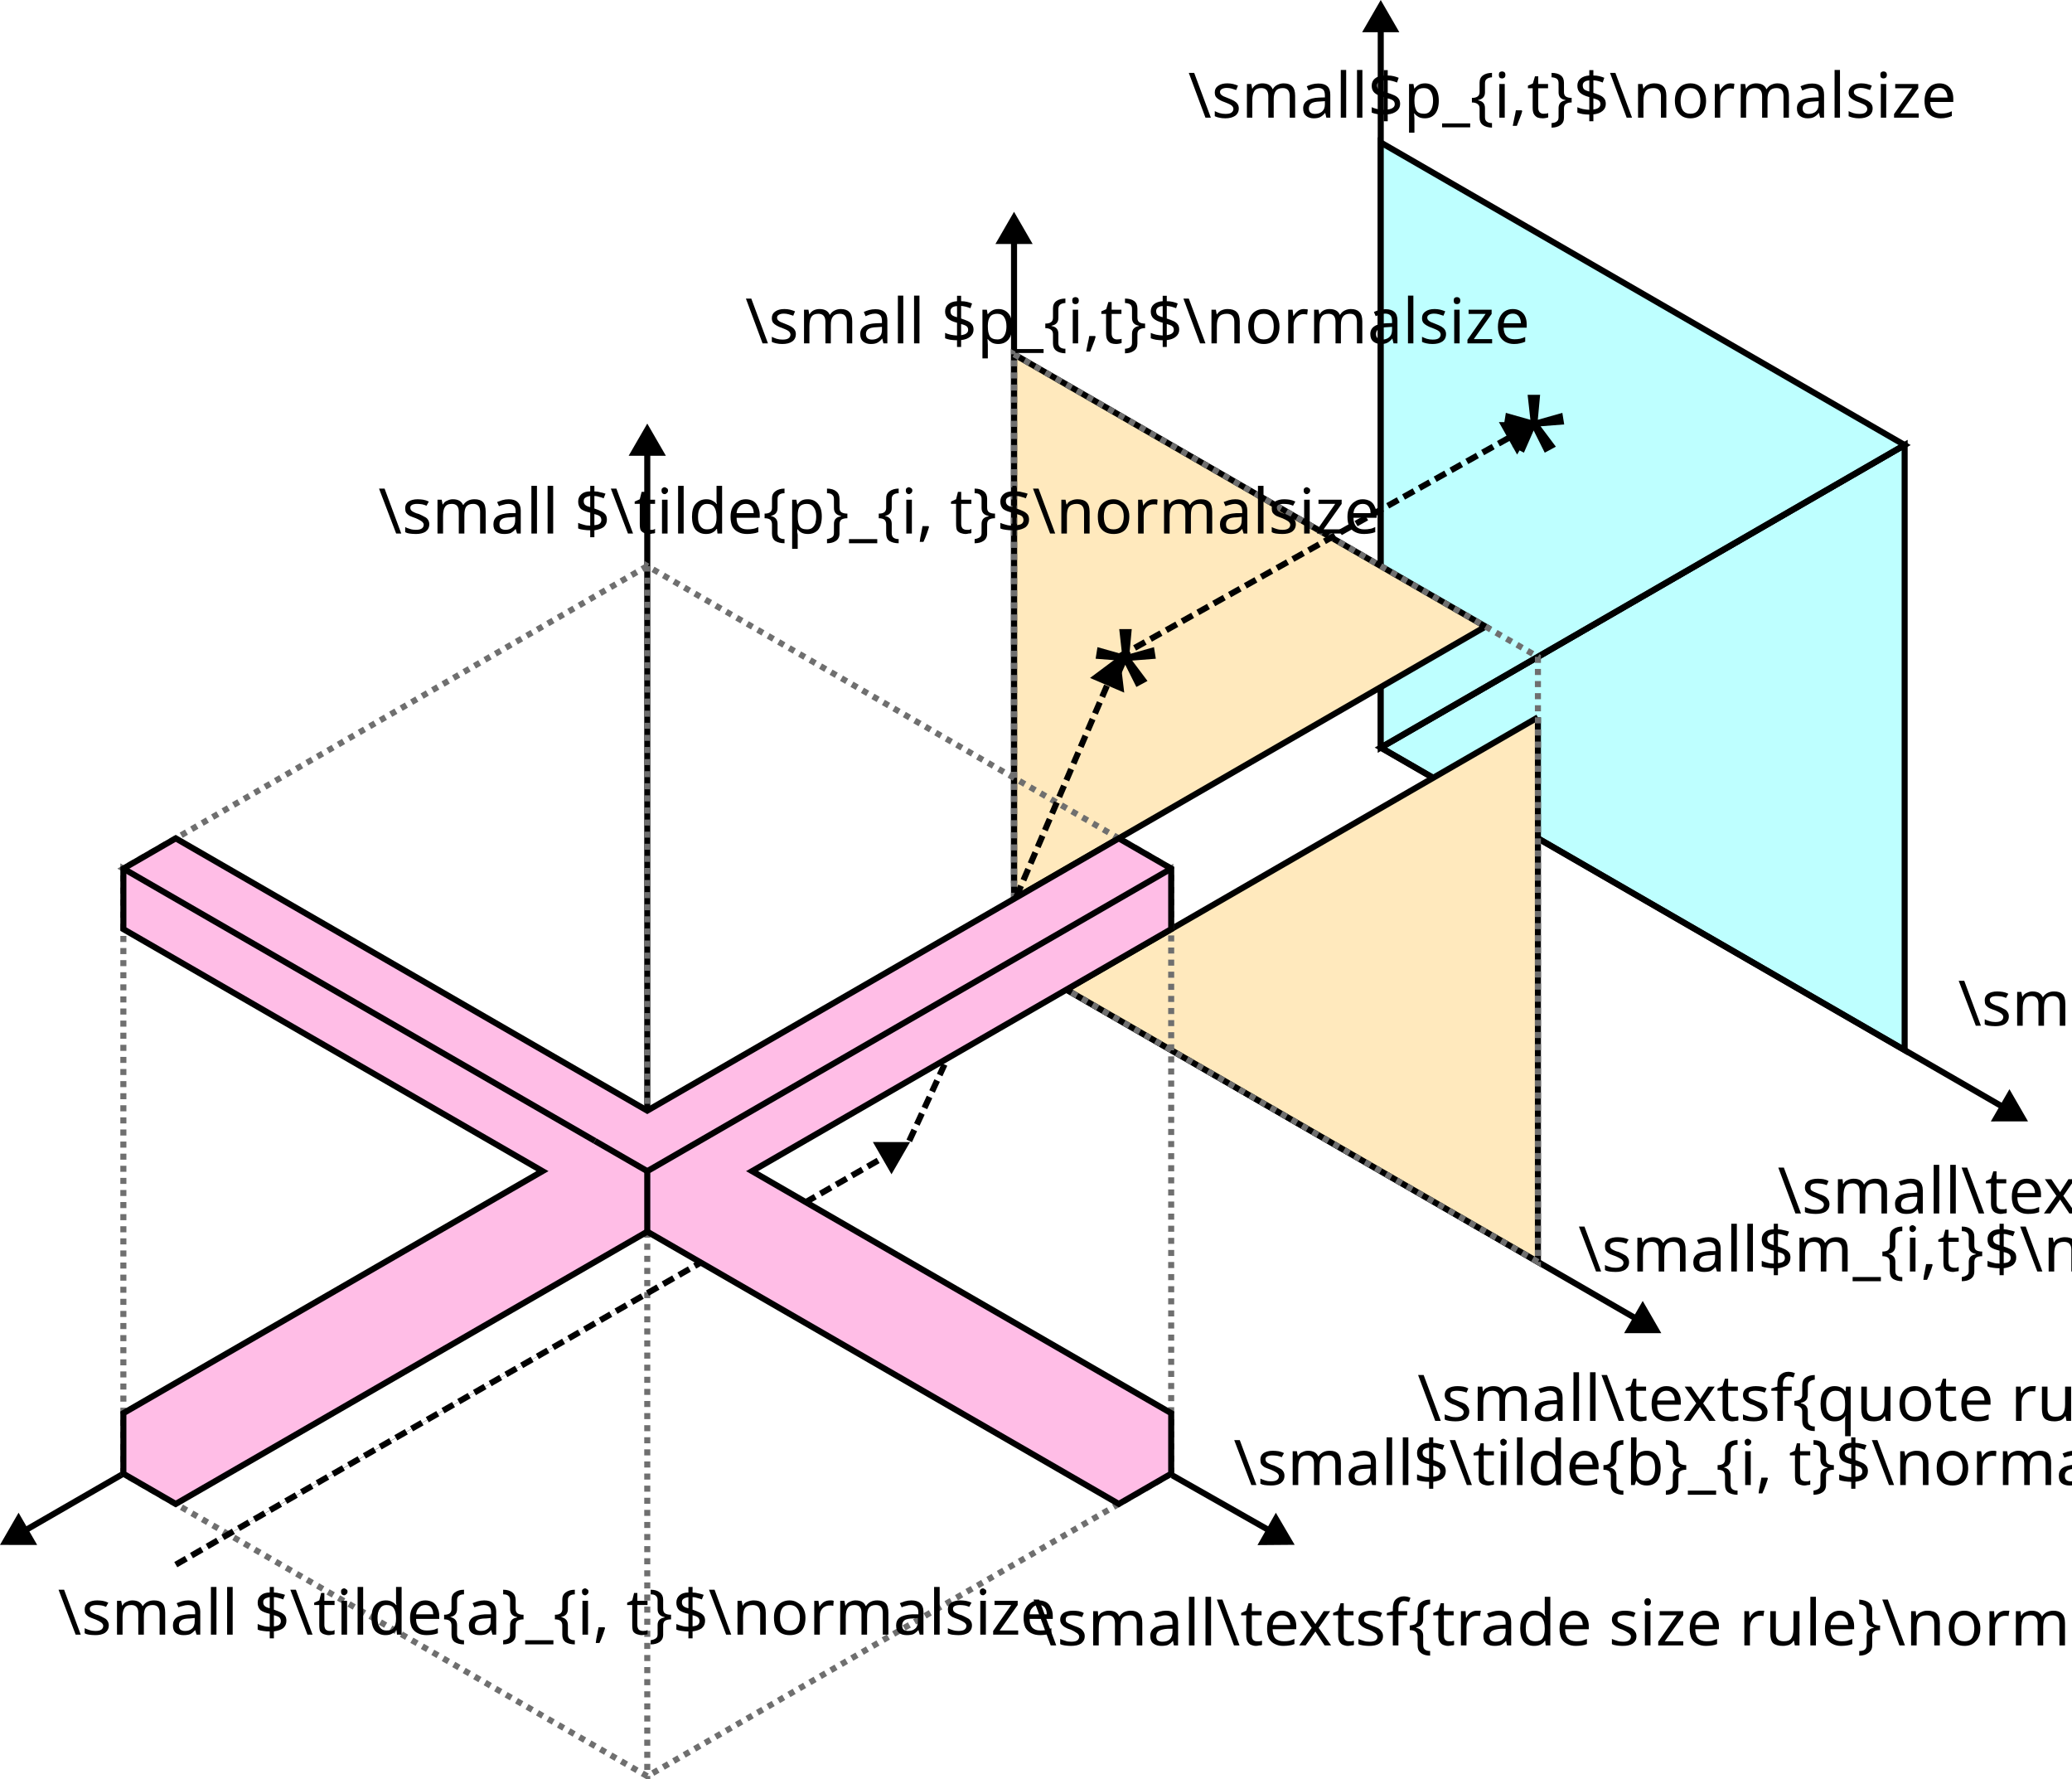
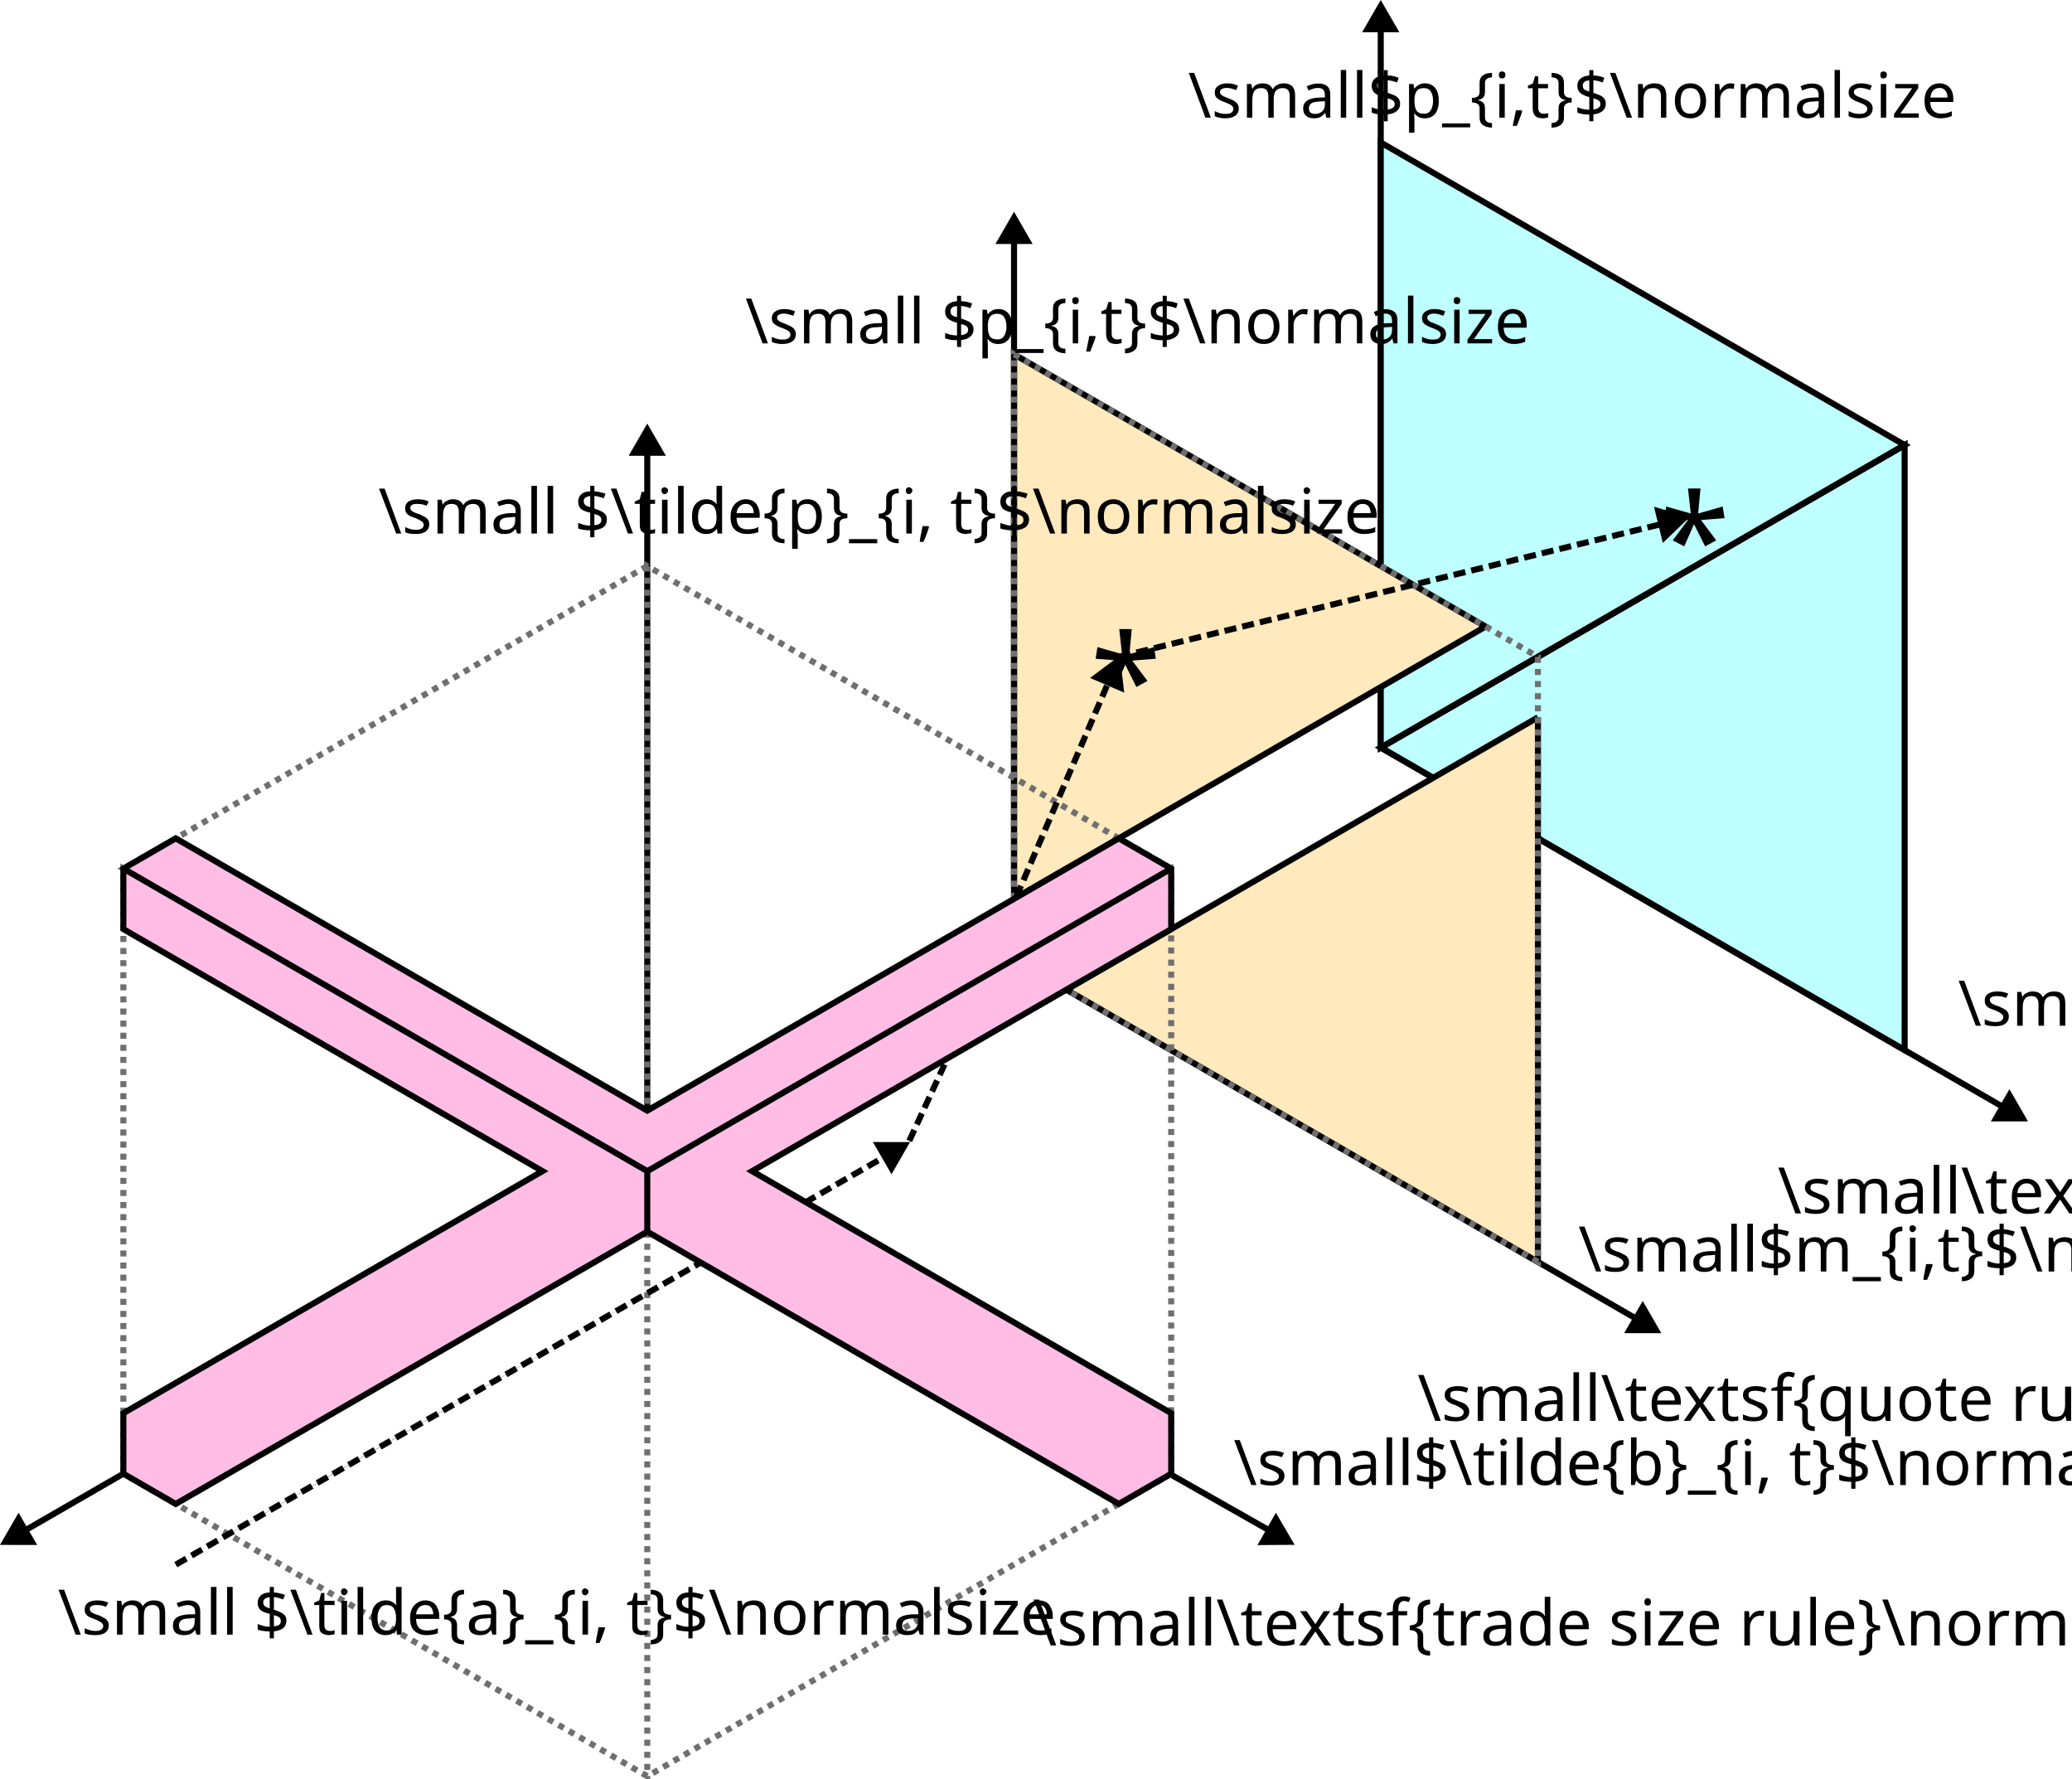
<svg xmlns="http://www.w3.org/2000/svg" width="69.903mm" height="60mm" viewBox="0 0 69.903 60" version="1.1" id="svg5">
  <defs id="defs2">
    <marker style="overflow:visible" id="TriangleStart" refX="0" refY="0" orient="auto-start-reverse" markerWidth="5.324" markerHeight="6.155" viewBox="0 0 5.324 6.155" preserveAspectRatio="xMidYMid">
      <path transform="scale(0.5)" style="fill:context-stroke;fill-rule:evenodd;stroke:context-stroke;stroke-width:1pt" d="M 5.77,0 -2.88,5 V -5 Z" id="path135" />
    </marker>
    <marker style="overflow:visible" id="TriangleStart-5" refX="0" refY="0" orient="auto-start-reverse" markerWidth="5.324" markerHeight="6.155" viewBox="0 0 5.324 6.155" preserveAspectRatio="xMidYMid">
      <path transform="scale(0.5)" style="fill:context-stroke;fill-rule:evenodd;stroke:context-stroke;stroke-width:1pt" d="M 5.77,0 -2.88,5 V -5 Z" id="path135-4" />
    </marker>
    <marker style="overflow:visible" id="TriangleStart-5-1" refX="0" refY="0" orient="auto-start-reverse" markerWidth="5.324" markerHeight="6.155" viewBox="0 0 5.324 6.155" preserveAspectRatio="xMidYMid">
      <path transform="scale(0.5)" style="fill:context-stroke;fill-rule:evenodd;stroke:context-stroke;stroke-width:1pt" d="M 5.77,0 -2.88,5 V -5 Z" id="path135-4-2" />
    </marker>
    <marker style="overflow:visible" id="TriangleStart-1" refX="0" refY="0" orient="auto-start-reverse" markerWidth="5.324" markerHeight="6.155" viewBox="0 0 5.324 6.155" preserveAspectRatio="xMidYMid">
      <path transform="scale(0.5)" style="fill:context-stroke;fill-rule:evenodd;stroke:context-stroke;stroke-width:1pt" d="M 5.77,0 -2.88,5 V -5 Z" id="path135-5" />
    </marker>
    <marker style="overflow:visible" id="TriangleStart-1-0" refX="0" refY="0" orient="auto-start-reverse" markerWidth="5.324" markerHeight="6.155" viewBox="0 0 5.324 6.155" preserveAspectRatio="xMidYMid">
      <path transform="scale(0.5)" style="fill:context-stroke;fill-rule:evenodd;stroke:context-stroke;stroke-width:1pt" d="M 5.77,0 -2.88,5 V -5 Z" id="path135-5-6" />
    </marker>
  </defs>
  <g id="layer1" transform="translate(-107.08, -82.6449)">
    <path style="fill:#ffe9bd;fill-opacity:1;stroke:#000000;stroke-width:0.204;stroke-dasharray:none;stroke-dashoffset:0;stroke-opacity:1;marker-end:url(#TriangleStart)" d="m 153.662,107.861 v -24.491 0 2.041 -2.041" id="path17595" />
    <path id="path5386" style="display:inline;fill:#beffff;fill-opacity:1;stroke:#000000;stroke-width:0.204;stroke-dasharray:none;stroke-opacity:1" d="m 153.662,107.861 c 5.892,-3.402 11.783,-6.803 17.675,-10.205 m 0,2e-6 v 0 20.409 l -17.675,-10.205 z" />
    <path style="fill:#beffff;fill-opacity:1;stroke:#000000;stroke-width:0.204;stroke-dasharray:none;stroke-opacity:1" d="M 153.662,107.861 171.337,97.656 153.662,87.451 Z" id="path14968" />
    <path style="fill:#ff00ff;stroke:#000000;stroke-width:0.204;stroke-dasharray:none;stroke-opacity:1" d="m 128.917,122.147 v 0" id="path5554" />
    <path style="fill:#ffe9bd;fill-opacity:1;stroke:#000000;stroke-width:0.204;stroke-dasharray:none;stroke-dashoffset:0;stroke-opacity:1;marker-end:url(#TriangleStart)" d="m 128.917,122.147 c -3.337,1.927 -21.21,12.246 -19.442,11.225 l -1.768,1.02" id="path17831" />
    <path style="fill:#ffe9bd;fill-opacity:1;stroke:#000000;stroke-width:0.204;stroke-dasharray:none;stroke-dashoffset:0;stroke-opacity:1;marker-end:url(#TriangleStart-5-1)" d="m 146.632,132.409 3.496,1.984" id="path17313-6-8" />
    <path style="fill:#ff00ff;stroke:#000000;stroke-width:0.204;stroke-dasharray:none;stroke-opacity:1" d="m 127.15,121.127 v 0" id="path5671" />
    <path id="path14910" style="display:inline;fill:#00ff56;fill-opacity:1;stroke:#000000;stroke-width:0.204;stroke-dasharray:none;stroke-opacity:1" d="M 153.662,107.861 171.337,97.656" />
    <path style="fill:#ffe9bd;fill-opacity:1;stroke:#000000;stroke-width:0.204;stroke-dasharray:none;stroke-dashoffset:0;stroke-opacity:1;marker-end:url(#TriangleStart)" d="m 153.662,107.861 21.21,12.246" id="path17313" />
    <path style="fill:#ffe9bd;fill-opacity:1;stroke:#000000;stroke-width:0.204;stroke-dasharray:none;stroke-dashoffset:0;stroke-opacity:1;marker-end:url(#TriangleStart-1-0)" d="m 128.917,122.147 v -24.491 0 2.041 -2.041" id="path17595-1-9" />
    <g id="g20356" transform="matrix(2.040927,0,0,2.040927,-111.462,-86.02728)">
      <path id="path5400" style="fill:#ffe9bd;fill-opacity:1;stroke:#000000;stroke-width:0.1;stroke-dasharray:none;stroke-opacity:1" d="m 123.842,97.5 c 1.2e-4,0.011 0,-6 0,-9 L 131.636,93 Z" />
      <path style="fill:#ffe9bd;fill-opacity:1;stroke:#000000;stroke-width:0.1;stroke-dasharray:none;stroke-dashoffset:0;stroke-opacity:1;marker-end:url(#TriangleStart-5)" d="m 123.842,98.5 10.392,6" id="path17313-6" />
      <path style="fill:#ffe9bd;fill-opacity:1;stroke:#000000;stroke-width:0.1;stroke-dasharray:none;stroke-dashoffset:0;stroke-opacity:1;marker-end:url(#TriangleStart-1)" d="M 123.842,98.5 V 86.5 v 0 1 -1" id="path17595-1" />
      <path id="path5394" style="fill:#ffe9bd;fill-opacity:1;stroke:#000000;stroke-width:0.1;stroke-dasharray:none;stroke-opacity:1" d="m 132.502,94.5 -1e-5,9 -7.794,-4.5 v 0 l 7.794,-4.5" />
      <path style="fill:none;fill-opacity:1;stroke:#6f6f6f;stroke-width:0.1;stroke-dasharray:0.1, 0.1;stroke-dashoffset:0;stroke-opacity:1" d="M 123.842,88.5 132.502,93.5 v 10 l -8.66,-5 z" id="path15920" />
    </g>
-     <path style="fill:none;fill-opacity:1;stroke:#000000;stroke-width:0.204;stroke-dasharray:0.408, 0.204;stroke-dashoffset:0;stroke-opacity:1;marker-end:url(#TriangleStart)" d="m 144.825,104.799 13.446,-7.547" id="path19792" />
+     <path style="fill:none;fill-opacity:1;stroke:#000000;stroke-width:0.204;stroke-dasharray:0.408, 0.204;stroke-dashoffset:0;stroke-opacity:1;marker-end:url(#TriangleStart)" d="m 144.825,104.799 18.556,-4.538" id="path19792" />
    <path id="path5550" style="display:inline;fill:none;stroke:#6f6f6f;stroke-width:0.204;stroke-dasharray:0.204, 0.204;stroke-dashoffset:0;stroke-opacity:1" d="m 146.592,132.352 -17.675,10.205 v 0 m 17.675,-10.205 -2e-5,-20.409 -17.675,-10.205 v 18.368 m 0,2.041 v -2.041 0 m 0,-18.368 -17.675,10.205 v 0 0 l 17.675,10.205 17.645,-10.146 v -0.048 l -17.645,10.193 m 0,0 v 20.409 l -17.675,-10.205 v -20.409 z" />
    <path style="fill:#000000;fill-opacity:1;stroke:#000000;stroke-width:0.204;stroke-dasharray:0.408, 0.204;stroke-dashoffset:0;stroke-opacity:1;marker-end:url(#TriangleStart-5)" d="m 113.011,135.42 c 4.122,-2.396 20.017,-11.509 24.145,-13.892" id="path19974" />
    <path id="path5548" style="display:inline;fill:#ffbde6;fill-opacity:1;stroke:#000000;stroke-width:0.204;stroke-dasharray:none;stroke-opacity:1" d="m 113.009,110.922 -1.767,1.02 v 2.042 l 14.139,8.163 -14.139,8.164 v 2.041 l 1.767,1.02 15.908,-9.184 15.908,9.184 1.768,-1.02 v -2.041 l -14.14,-8.164 14.14,-8.163 v -2.042 l -1.768,-1.02 -15.908,9.184 z" />
    <path style="fill:none;fill-opacity:1;stroke:#000000;stroke-width:0.204;stroke-dasharray:0.408, 0.204;stroke-dashoffset:0;stroke-opacity:1;marker-end:url(#TriangleStart)" d="m 137.755,121.127 1.191,-2.578 m 2.42,-5.652 3.208,-7.47" id="path18211" />
    <path style="fill:none;fill-opacity:1;stroke:#000000;stroke-width:0.204;stroke-dasharray:none;stroke-dashoffset:0;stroke-opacity:1" d="m 111.242,111.943 15.907,9.184 v 0" id="path21346" />
    <path style="fill:none;fill-opacity:1;stroke:#000000;stroke-width:0.204;stroke-dasharray:none;stroke-dashoffset:0;stroke-opacity:1" d="m 127.15,121.127 1.767,1.02 v 0" id="path21356" />
    <path style="fill:none;fill-opacity:1;stroke:#000000;stroke-width:0.204;stroke-dasharray:none;stroke-dashoffset:0;stroke-opacity:1" d="m 127.15,121.127 v 0" id="path21360" />
    <path id="path21354" style="fill:none;fill-opacity:1;stroke:#000000;stroke-width:0.204;stroke-dasharray:none;stroke-dashoffset:0;stroke-opacity:1" d="m 146.592,111.943 c -5.892,3.402 -11.784,6.803 -17.675,10.205 v 2.041" />
-     <text xml:space="preserve" style="font-style:normal;font-variant:normal;font-weight:normal;font-stretch:normal;font-size:4.32px;font-family:cmss12;-inkscape-font-specification:'cmss12, Normal';font-variant-ligatures:normal;font-variant-caps:normal;font-variant-numeric:normal;font-variant-east-asian:normal;fill:#000000;fill-opacity:1;stroke:none;stroke-width:0.204;stroke-dasharray:none;stroke-dashoffset:0;stroke-opacity:1" x="157.65" y="99.26" id="text19914-2">
-       <tspan id="tspan19970-4" x="157.65" y="99.26" style="stroke-width:0.204">*</tspan>
-       <tspan id="tspan19972-2" x="157.65" y="104.66" style="stroke-width:0.204" />
+     <text xml:space="preserve" style="font-style:normal;font-variant:normal;font-weight:normal;font-stretch:normal;font-size:4.32px;font-family:cmss12;-inkscape-font-specification:'cmss12, Normal';font-variant-ligatures:normal;font-variant-caps:normal;font-variant-numeric:normal;font-variant-east-asian:normal;fill:#000000;fill-opacity:1;stroke:none;stroke-width:0.204;stroke-dasharray:none;stroke-dashoffset:0;stroke-opacity:1" x="163.058" y="102.418" id="text19914-2">
+       <tspan id="tspan19970-4" x="163.058" y="102.418" style="stroke-width:0.204">*</tspan>
+       <tspan id="tspan19972-2" x="163.058" y="107.818" style="stroke-width:0.204" />
    </text>
    <text xml:space="preserve" style="font-style:normal;font-variant:normal;font-weight:normal;font-stretch:normal;font-size:2.16px;font-family:Sans;-inkscape-font-specification:'Sans, Normal';font-variant-ligatures:normal;font-variant-caps:normal;font-variant-numeric:normal;font-variant-east-asian:normal;fill:#000000;fill-opacity:1;stroke:none;stroke-width:0.204;stroke-dasharray:none;stroke-dashoffset:0;stroke-opacity:1" x="141.935" y="138.147" id="text18007">
      <tspan id="tspan2424" x="141.935" y="138.147">\small\textsf{trade size rule}\normalsize</tspan>
    </text>
    <text xml:space="preserve" style="font-style:normal;font-variant:normal;font-weight:normal;font-stretch:normal;font-size:2.16px;font-family:Sans;-inkscape-font-specification:'Sans, Normal';font-variant-ligatures:normal;font-variant-caps:normal;font-variant-numeric:normal;font-variant-east-asian:normal;fill:#000000;fill-opacity:1;stroke:none;stroke-width:0.204;stroke-dasharray:none;stroke-dashoffset:0;stroke-opacity:1" x="154.905" y="130.57" id="text18007-3">
      <tspan id="tspan2424-3" x="154.905" y="130.57">\small\textsf{quote rule}</tspan>
    </text>
    <text xml:space="preserve" style="font-style:normal;font-variant:normal;font-weight:normal;font-stretch:normal;font-size:2.16px;font-family:Sans;-inkscape-font-specification:'Sans, Normal';font-variant-ligatures:normal;font-variant-caps:normal;font-variant-numeric:normal;font-variant-east-asian:normal;fill:#000000;fill-opacity:1;stroke:none;stroke-width:0.204;stroke-dasharray:none;stroke-dashoffset:0;stroke-opacity:1" x="167.06" y="123.574" id="text18007-3-2">
      <tspan id="tspan2424-3-5" x="167.06" y="123.574">\small\textsf{tick test}</tspan>
    </text>
    <text xml:space="preserve" style="font-size:40.32px;font-family:Impact;-inkscape-font-specification:Impact;fill:#ffe9bd;fill-opacity:1;stroke:#000000;stroke-width:0.204;stroke-dasharray:none;stroke-dashoffset:0;stroke-opacity:1" x="144.825" y="137.454" id="text17953">
      <tspan id="tspan17951" style="stroke-width:0.204" x="144.825" y="137.454" />
    </text>
    <text xml:space="preserve" style="font-style:normal;font-variant:normal;font-weight:normal;font-stretch:normal;font-size:4.32px;font-family:cmss12;-inkscape-font-specification:'cmss12, Normal';font-variant-ligatures:normal;font-variant-caps:normal;font-variant-numeric:normal;font-variant-east-asian:normal;fill:#000000;fill-opacity:1;stroke:none;stroke-width:0.204;stroke-dasharray:none;stroke-dashoffset:0;stroke-opacity:1" x="143.873" y="107.16" id="text19914">
      <tspan id="tspan19970" x="143.873" y="107.16" style="stroke-width:0.204">*</tspan>
      <tspan id="tspan19972" x="143.873" y="112.56" style="stroke-width:0.204" />
    </text>
    <text xml:space="preserve" style="font-size:6px;font-family:cmss12;-inkscape-font-specification:'cmss12, Normal';fill:none;stroke:#000000;stroke-width:0.283;stroke-dasharray:0.567, 0.283" x="-2.797" y="0.621" id="text936" transform="matrix(0.352778,0,0,0.352778,148.151,86.3946)">
      <tspan id="tspan934" style="font-style:normal;font-variant:normal;font-weight:normal;font-stretch:normal;font-size:6px;font-family:sans-serif;-inkscape-font-specification:'sans-serif, Normal';font-variant-ligatures:normal;font-variant-caps:normal;font-variant-numeric:normal;font-variant-east-asian:normal;fill:#000000;fill-opacity:1;stroke:none;stroke-width:0.283" x="-2.797" y="0.621">\small$p_{i,t}$\normalsize</tspan>
    </text>
    <text xml:space="preserve" style="font-size:6px;font-family:cmss12;-inkscape-font-specification:'cmss12, Normal';fill:none;stroke:#000000;stroke-width:0.283;stroke-dasharray:0.567, 0.283" x="-45.154" y="22.201" id="text936-5" transform="matrix(0.352778,0,0,0.352778,148.151,86.3946)">
      <tspan id="tspan934-2" style="font-style:normal;font-variant:normal;font-weight:normal;font-stretch:normal;font-size:6px;font-family:sans-serif;-inkscape-font-specification:'sans-serif, Normal';font-variant-ligatures:normal;font-variant-caps:normal;font-variant-numeric:normal;font-variant-east-asian:normal;fill:#000000;fill-opacity:1;stroke:none;stroke-width:0.283" x="-45.154" y="22.201">\small $p_{i,t}$\normalsize</tspan>
    </text>
    <text xml:space="preserve" style="font-size:2.117px;font-family:cmss12;-inkscape-font-specification:'cmss12, Normal';fill:none;stroke:#000000;stroke-width:0.1;stroke-dasharray:0.2, 0.1" x="119.852" y="100.643" id="text936-5-2">
      <tspan id="tspan934-2-7" style="font-style:normal;font-variant:normal;font-weight:normal;font-stretch:normal;font-size:2.117px;font-family:sans-serif;-inkscape-font-specification:'sans-serif, Normal';font-variant-ligatures:normal;font-variant-caps:normal;font-variant-numeric:normal;font-variant-east-asian:normal;fill:#000000;fill-opacity:1;stroke:none;stroke-width:0.1" x="119.852" y="100.643">\small $\tilde{p}_{i, t}$\normalsize</tspan>
    </text>
    <text xml:space="preserve" style="font-size:2.117px;font-family:cmss12;-inkscape-font-specification:'cmss12, Normal';fill:none;stroke:#000000;stroke-width:0.1;stroke-dasharray:0.2, 0.1" x="173.144" y="117.24" id="text936-3">
      <tspan id="tspan934-3" style="font-style:normal;font-variant:normal;font-weight:normal;font-stretch:normal;font-size:2.117px;font-family:sans-serif;-inkscape-font-specification:'sans-serif, Normal';font-variant-ligatures:normal;font-variant-caps:normal;font-variant-numeric:normal;font-variant-east-asian:normal;fill:#000000;fill-opacity:1;stroke:none;stroke-width:0.1" x="173.144" y="117.24">\small $p_{i,t-1}$\normalsize</tspan>
    </text>
    <text xml:space="preserve" style="font-size:2.117px;font-family:cmss12;-inkscape-font-specification:'cmss12, Normal';fill:none;stroke:#000000;stroke-width:0.1;stroke-dasharray:0.2, 0.1" x="160.331" y="125.534" id="text936-3-5">
      <tspan id="tspan934-3-9" style="font-style:normal;font-variant:normal;font-weight:normal;font-stretch:normal;font-size:2.117px;font-family:sans-serif;-inkscape-font-specification:'sans-serif, Normal';font-variant-ligatures:normal;font-variant-caps:normal;font-variant-numeric:normal;font-variant-east-asian:normal;fill:#000000;fill-opacity:1;stroke:none;stroke-width:0.1" x="160.331" y="125.534">\small$m_{i,t}$\normalsize</tspan>
    </text>
    <text xml:space="preserve" style="font-size:2.117px;font-family:cmss12;-inkscape-font-specification:'cmss12, Normal';fill:none;stroke:#000000;stroke-width:0.1;stroke-dasharray:0.2, 0.1" x="109.039" y="137.783" id="text936-5-2-6">
      <tspan id="tspan934-2-7-5" style="font-style:normal;font-variant:normal;font-weight:normal;font-stretch:normal;font-size:2.117px;font-family:sans-serif;-inkscape-font-specification:'sans-serif, Normal';font-variant-ligatures:normal;font-variant-caps:normal;font-variant-numeric:normal;font-variant-east-asian:normal;fill:#000000;fill-opacity:1;stroke:none;stroke-width:0.1" x="109.039" y="137.783">\small $\tilde{a}_{i, t}$\normalsize</tspan>
    </text>
    <text xml:space="preserve" style="font-size:2.117px;font-family:cmss12;-inkscape-font-specification:'cmss12, Normal';fill:none;stroke:#000000;stroke-width:0.1;stroke-dasharray:0.2, 0.1" x="148.702" y="132.731" id="text936-5-2-9">
      <tspan id="tspan934-2-7-0" style="font-style:normal;font-variant:normal;font-weight:normal;font-stretch:normal;font-size:2.117px;font-family:sans-serif;-inkscape-font-specification:'sans-serif, Normal';font-variant-ligatures:normal;font-variant-caps:normal;font-variant-numeric:normal;font-variant-east-asian:normal;fill:#000000;fill-opacity:1;stroke:none;stroke-width:0.1" x="148.702" y="132.731">\small$\tilde{b}_{i, t}$\normalsize</tspan>
    </text>
  </g>
</svg>
